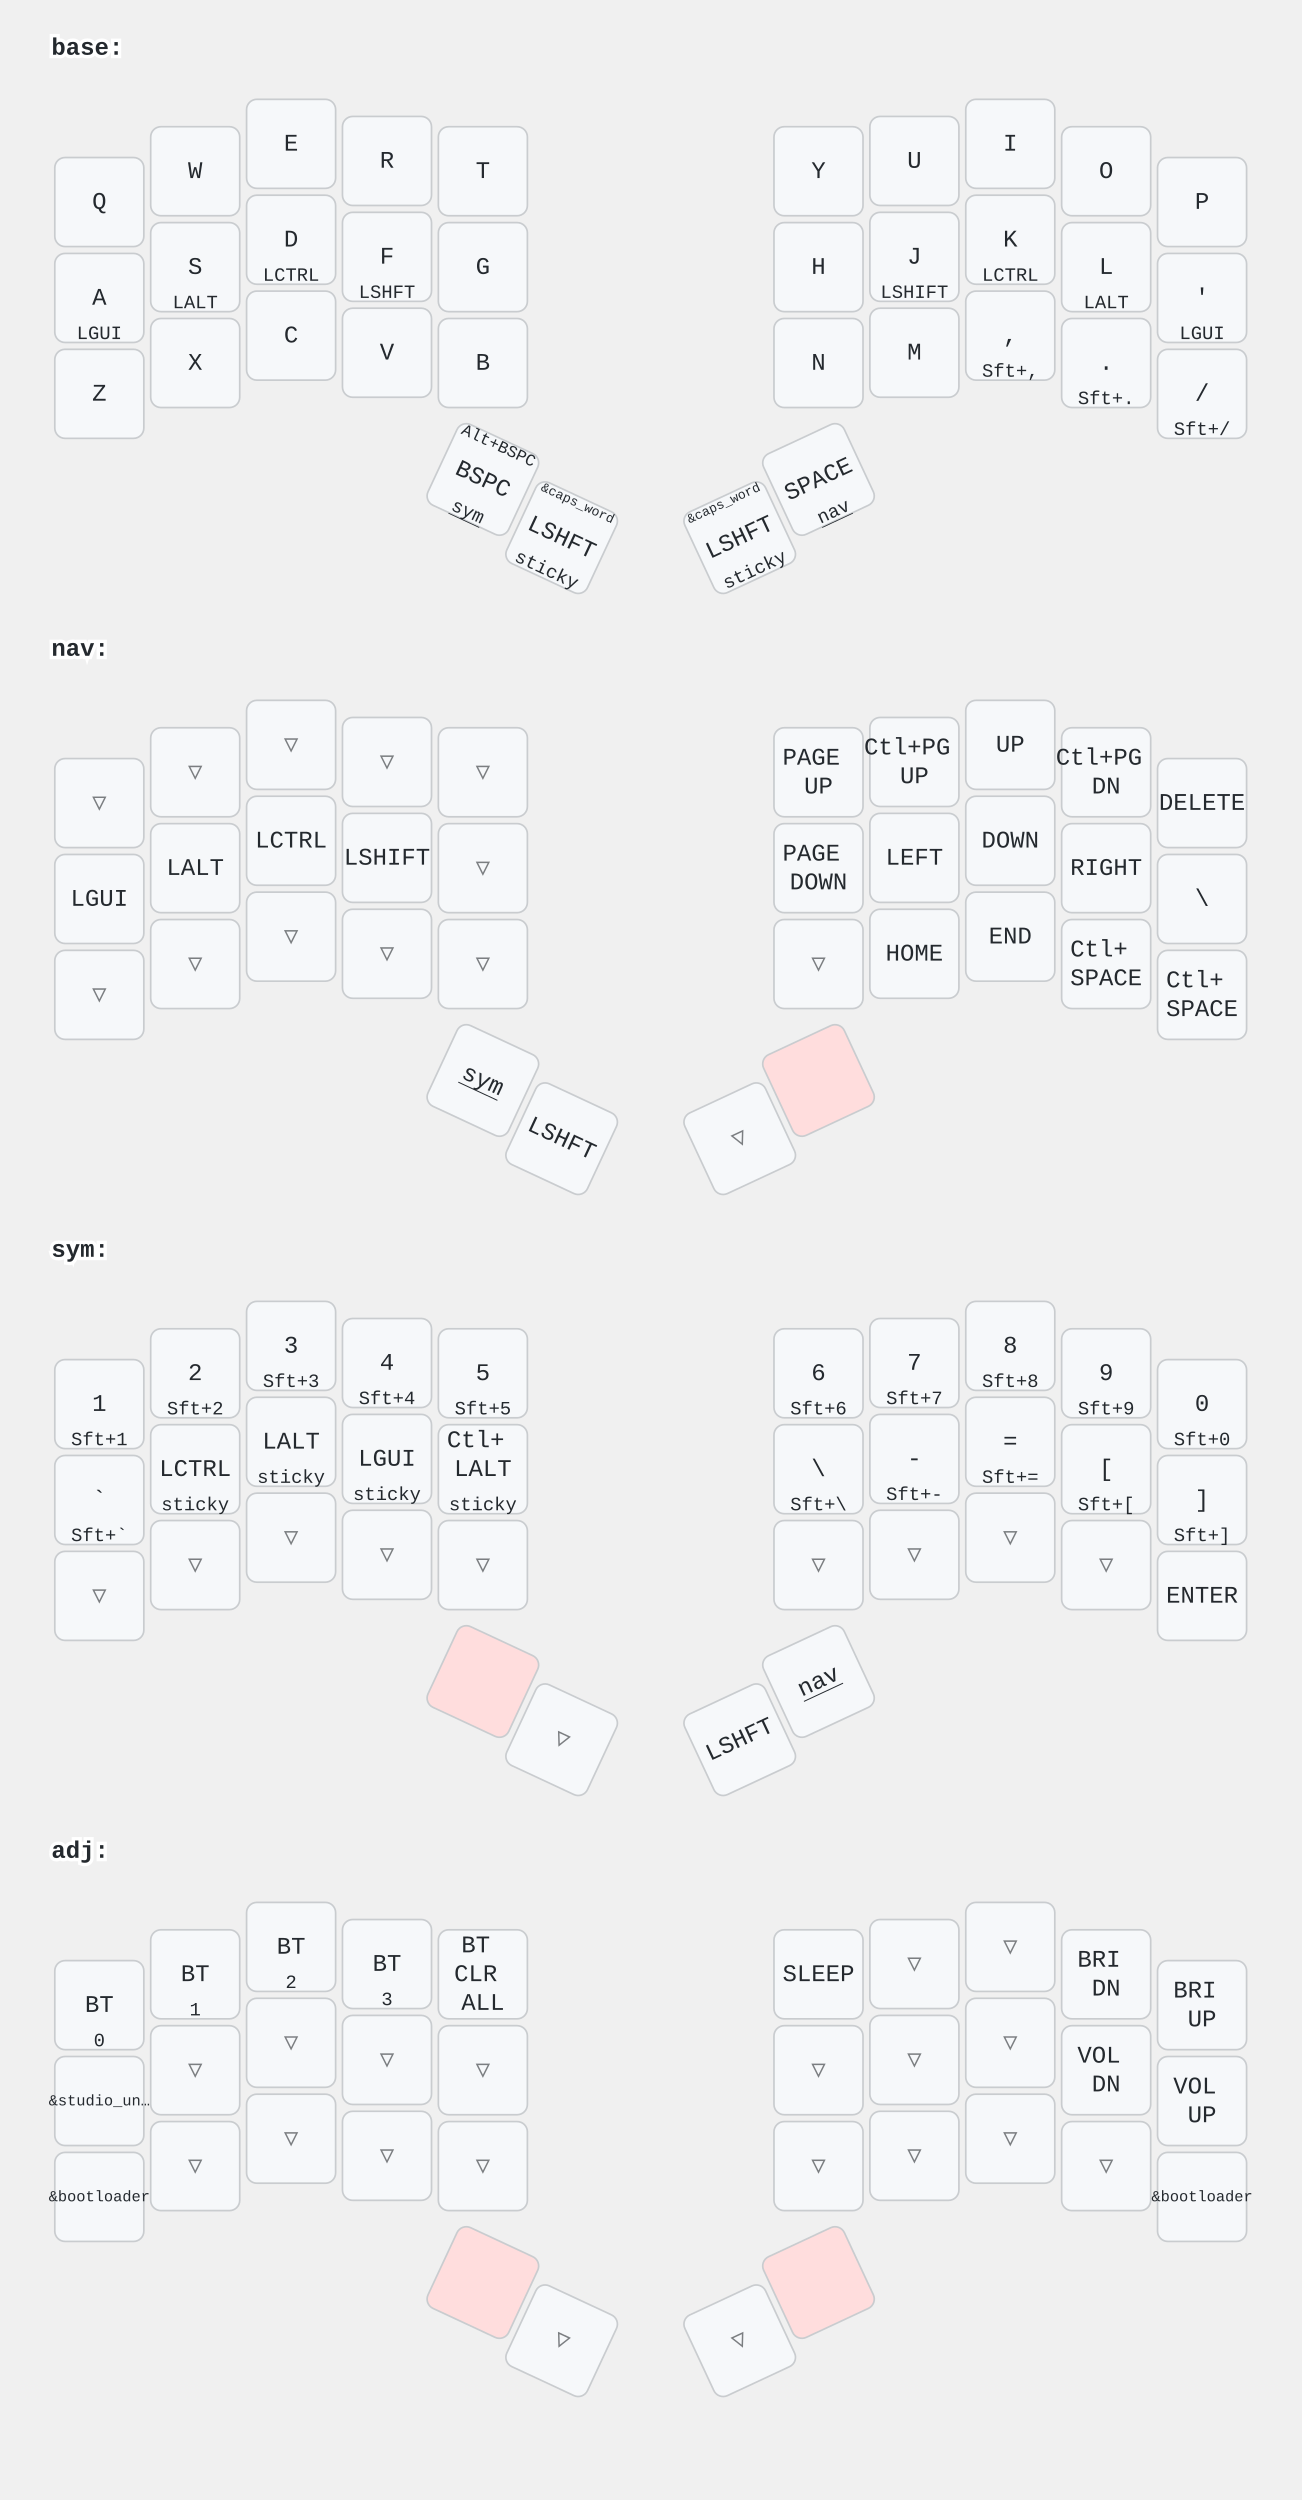
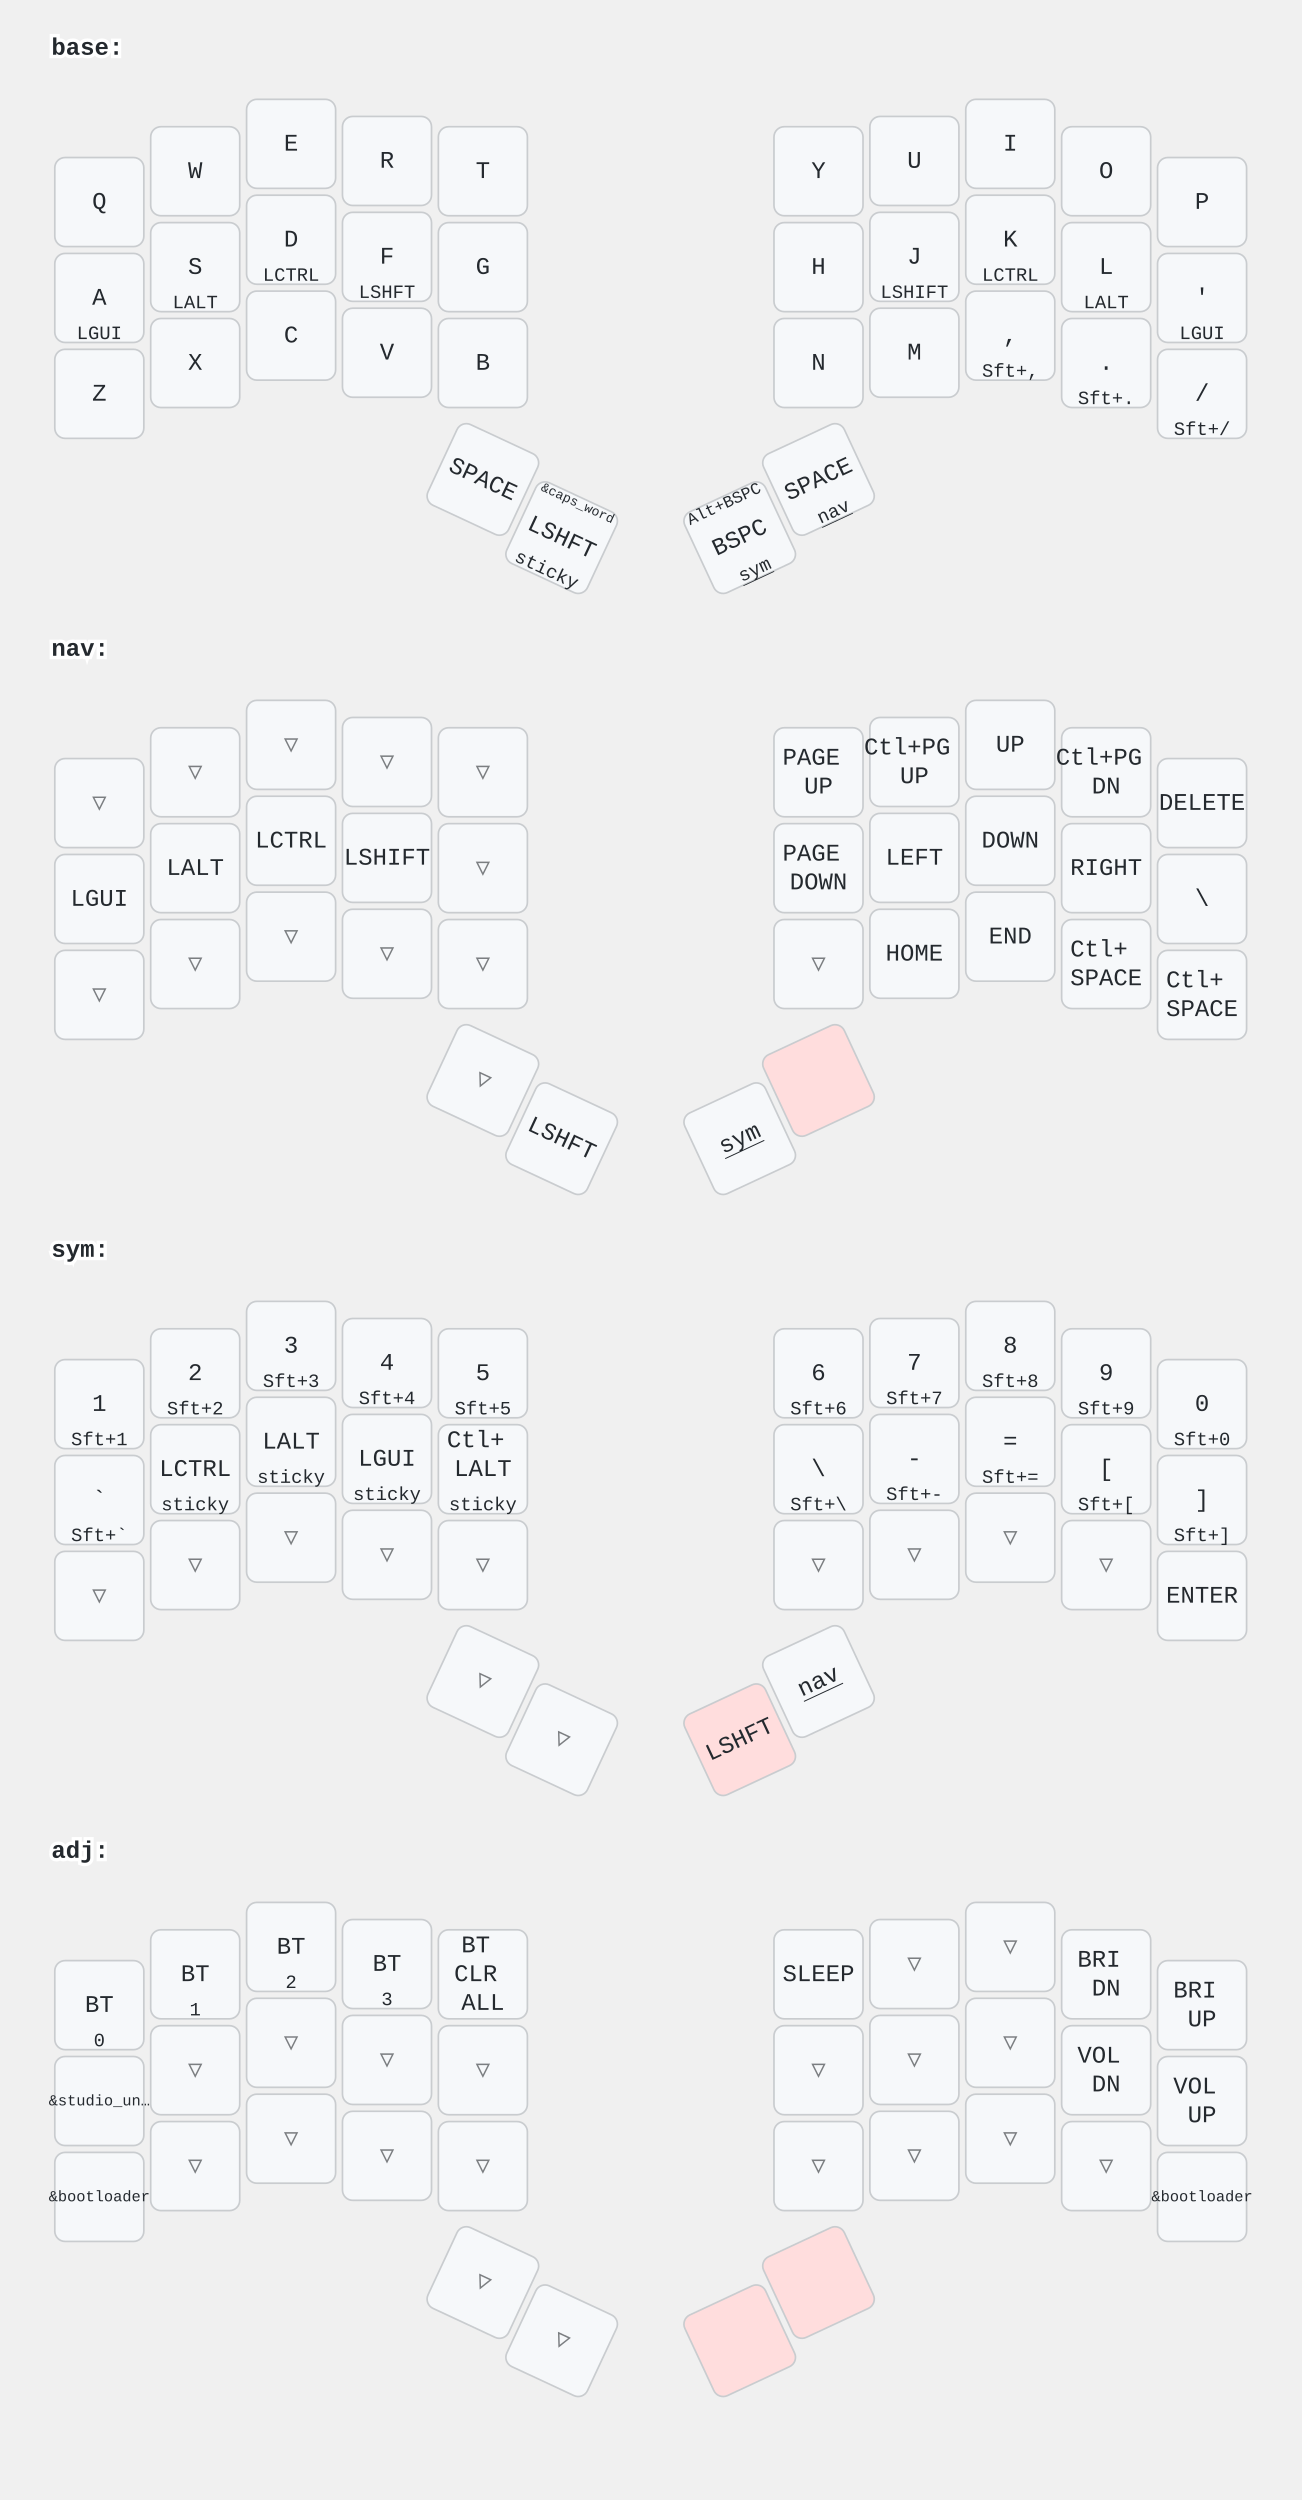
<svg xmlns="http://www.w3.org/2000/svg" width="760" height="1460" viewBox="0 0 760 1460" class="keymap">
  <style>/* inherit to force styles through use tags */
svg path {
    fill: inherit;
}

/* font and background color specifications */
svg.keymap {
    font-family: SFMono-Regular,Consolas,Liberation Mono,Menlo,monospace;
    font-size: 14px;
    font-kerning: normal;
    text-rendering: optimizeLegibility;
    fill: #24292e;
}

/* default key styling */
rect.key {
    fill: #f6f8fa;
}

rect.key, rect.combo {
    stroke: #c9cccf;
    stroke-width: 1;
}

/* default key side styling, only used is draw_key_sides is set */
rect.side {
    filter: brightness(90%);
}

/* color accent for combo boxes */
rect.combo, rect.combo-separate {
    fill: #cdf;
}

/* color accent for held keys */
rect.held, rect.combo.held {
    fill: #fdd;
}

/* color accent for ghost (optional) keys */
rect.ghost, rect.combo.ghost {
    stroke-dasharray: 4, 4;
    stroke-width: 2;
}

text {
    text-anchor: middle;
    dominant-baseline: middle;
}

/* styling for layer labels */
text.label {
    font-weight: bold;
    text-anchor: start;
    stroke: white;
    stroke-width: 4;
    paint-order: stroke;
}

/* styling for optional footer */
text.footer {
    text-anchor: end;
    dominant-baseline: auto;
    stroke: white;
    stroke-width: 4;
    paint-order: stroke;
}

/* styling for combo tap, and key non-tap label text */
text.combo, text.hold, text.shifted, text.left, text.right {
    font-size: 11px;
}

text.hold {
    text-anchor: middle;
    dominant-baseline: auto;
}

text.shifted {
    text-anchor: middle;
    dominant-baseline: hanging;
}

text.left {
    text-anchor: start;
}

text.right {
    text-anchor: end;
}

text.layer-activator {
    text-decoration: underline;
}

/* styling for hold/shifted label text in combo box */
text.combo.hold, text.combo.shifted, text.combo.left, text.combo.right {
    font-size: 8px;
}

/* lighter symbol for transparent keys */
text.trans {
    fill: #7b7e81;
}

/* styling for combo dendrons */
path.combo {
    stroke-width: 1;
    stroke: gray;
    fill: none;
}

/* Start Tabler Icons Cleanup */
/* cannot use height/width with glyphs */
.icon-tabler &gt; path {
    fill: inherit;
    stroke: inherit;
    stroke-width: 2;
}
/* hide tabler's default box */
.icon-tabler &gt; path[stroke="none"][fill="none"] {
    visibility: hidden;
}
/* End Tabler Icons Cleanup */
</style>
  <g transform="translate(30, 0)" class="layer-base">
    <text x="0" y="28" class="label" id="base">base:</text>
    <g transform="translate(0, 56)">
      <g transform="translate(28, 62)" class="key keypos-0">
        <rect rx="6" ry="6" x="-26" y="-26" width="52" height="52" class="key" />
        <text x="0" y="0" class="key tap">Q</text>
      </g>
      <g transform="translate(84, 44)" class="key keypos-1">
        <rect rx="6" ry="6" x="-26" y="-26" width="52" height="52" class="key" />
        <text x="0" y="0" class="key tap">W</text>
      </g>
      <g transform="translate(140, 28)" class="key keypos-2">
        <rect rx="6" ry="6" x="-26" y="-26" width="52" height="52" class="key" />
        <text x="0" y="0" class="key tap">E</text>
      </g>
      <g transform="translate(196, 38)" class="key keypos-3">
        <rect rx="6" ry="6" x="-26" y="-26" width="52" height="52" class="key" />
        <text x="0" y="0" class="key tap">R</text>
      </g>
      <g transform="translate(252, 44)" class="key keypos-4">
        <rect rx="6" ry="6" x="-26" y="-26" width="52" height="52" class="key" />
        <text x="0" y="0" class="key tap">T</text>
      </g>
      <g transform="translate(448, 44)" class="key keypos-5">
        <rect rx="6" ry="6" x="-26" y="-26" width="52" height="52" class="key" />
        <text x="0" y="0" class="key tap">Y</text>
      </g>
      <g transform="translate(504, 38)" class="key keypos-6">
        <rect rx="6" ry="6" x="-26" y="-26" width="52" height="52" class="key" />
        <text x="0" y="0" class="key tap">U</text>
      </g>
      <g transform="translate(560, 28)" class="key keypos-7">
        <rect rx="6" ry="6" x="-26" y="-26" width="52" height="52" class="key" />
        <text x="0" y="0" class="key tap">I</text>
      </g>
      <g transform="translate(616, 44)" class="key keypos-8">
        <rect rx="6" ry="6" x="-26" y="-26" width="52" height="52" class="key" />
        <text x="0" y="0" class="key tap">O</text>
      </g>
      <g transform="translate(672, 62)" class="key keypos-9">
        <rect rx="6" ry="6" x="-26" y="-26" width="52" height="52" class="key" />
        <text x="0" y="0" class="key tap">P</text>
      </g>
      <g transform="translate(28, 118)" class="key keypos-10">
        <rect rx="6" ry="6" x="-26" y="-26" width="52" height="52" class="key" />
        <text x="0" y="0" class="key tap">A</text>
        <text x="0" y="24" class="key hold">LGUI</text>
      </g>
      <g transform="translate(84, 100)" class="key keypos-11">
        <rect rx="6" ry="6" x="-26" y="-26" width="52" height="52" class="key" />
        <text x="0" y="0" class="key tap">S</text>
        <text x="0" y="24" class="key hold">LALT</text>
      </g>
      <g transform="translate(140, 84)" class="key keypos-12">
        <rect rx="6" ry="6" x="-26" y="-26" width="52" height="52" class="key" />
        <text x="0" y="0" class="key tap">D</text>
        <text x="0" y="24" class="key hold">LCTRL</text>
      </g>
      <g transform="translate(196, 94)" class="key keypos-13">
        <rect rx="6" ry="6" x="-26" y="-26" width="52" height="52" class="key" />
        <text x="0" y="0" class="key tap">F</text>
        <text x="0" y="24" class="key hold">LSHFT</text>
      </g>
      <g transform="translate(252, 100)" class="key keypos-14">
        <rect rx="6" ry="6" x="-26" y="-26" width="52" height="52" class="key" />
        <text x="0" y="0" class="key tap">G</text>
      </g>
      <g transform="translate(448, 100)" class="key keypos-15">
        <rect rx="6" ry="6" x="-26" y="-26" width="52" height="52" class="key" />
        <text x="0" y="0" class="key tap">H</text>
      </g>
      <g transform="translate(504, 94)" class="key keypos-16">
        <rect rx="6" ry="6" x="-26" y="-26" width="52" height="52" class="key" />
        <text x="0" y="0" class="key tap">J</text>
        <text x="0" y="24" class="key hold">LSHIFT</text>
      </g>
      <g transform="translate(560, 84)" class="key keypos-17">
        <rect rx="6" ry="6" x="-26" y="-26" width="52" height="52" class="key" />
        <text x="0" y="0" class="key tap">K</text>
        <text x="0" y="24" class="key hold">LCTRL</text>
      </g>
      <g transform="translate(616, 100)" class="key keypos-18">
        <rect rx="6" ry="6" x="-26" y="-26" width="52" height="52" class="key" />
        <text x="0" y="0" class="key tap">L</text>
        <text x="0" y="24" class="key hold">LALT</text>
      </g>
      <g transform="translate(672, 118)" class="key keypos-19">
        <rect rx="6" ry="6" x="-26" y="-26" width="52" height="52" class="key" />
        <text x="0" y="0" class="key tap">'</text>
        <text x="0" y="24" class="key hold">LGUI</text>
      </g>
      <g transform="translate(28, 174)" class="key keypos-20">
        <rect rx="6" ry="6" x="-26" y="-26" width="52" height="52" class="key" />
        <text x="0" y="0" class="key tap">Z</text>
      </g>
      <g transform="translate(84, 156)" class="key keypos-21">
        <rect rx="6" ry="6" x="-26" y="-26" width="52" height="52" class="key" />
        <text x="0" y="0" class="key tap">X</text>
      </g>
      <g transform="translate(140, 140)" class="key keypos-22">
        <rect rx="6" ry="6" x="-26" y="-26" width="52" height="52" class="key" />
        <text x="0" y="0" class="key tap">C</text>
      </g>
      <g transform="translate(196, 150)" class="key keypos-23">
        <rect rx="6" ry="6" x="-26" y="-26" width="52" height="52" class="key" />
        <text x="0" y="0" class="key tap">V</text>
      </g>
      <g transform="translate(252, 156)" class="key keypos-24">
        <rect rx="6" ry="6" x="-26" y="-26" width="52" height="52" class="key" />
        <text x="0" y="0" class="key tap">B</text>
      </g>
      <g transform="translate(448, 156)" class="key keypos-25">
        <rect rx="6" ry="6" x="-26" y="-26" width="52" height="52" class="key" />
        <text x="0" y="0" class="key tap">N</text>
      </g>
      <g transform="translate(504, 150)" class="key keypos-26">
        <rect rx="6" ry="6" x="-26" y="-26" width="52" height="52" class="key" />
        <text x="0" y="0" class="key tap">M</text>
      </g>
      <g transform="translate(560, 140)" class="key keypos-27">
        <rect rx="6" ry="6" x="-26" y="-26" width="52" height="52" class="key" />
        <text x="0" y="0" class="key tap">,</text>
        <text x="0" y="24" class="key hold">Sft+,</text>
      </g>
      <g transform="translate(616, 156)" class="key keypos-28">
        <rect rx="6" ry="6" x="-26" y="-26" width="52" height="52" class="key" />
        <text x="0" y="0" class="key tap">.</text>
        <text x="0" y="24" class="key hold">Sft+.</text>
      </g>
      <g transform="translate(672, 174)" class="key keypos-29">
        <rect rx="6" ry="6" x="-26" y="-26" width="52" height="52" class="key" />
        <text x="0" y="0" class="key tap">/</text>
        <text x="0" y="24" class="key hold">Sft+/</text>
      </g>
      <g transform="translate(252, 224) rotate(25.0)" class="key keypos-30">
        <rect rx="6" ry="6" x="-26" y="-26" width="52" height="52" class="key" />
+         <text x="0" y="0" class="key tap">SPACE</text>
+       </g>
+       <g transform="translate(298, 258) rotate(25.0)" class="key keypos-31">
+         <rect rx="6" ry="6" x="-26" y="-26" width="52" height="52" class="key" />
+         <text x="0" y="0" class="key tap">LSHFT</text>
+         <text x="0" y="24" class="key hold">sticky</text>
+         <text x="0" y="-24" class="key shifted">
+           <tspan style="font-size: 70%">&amp;caps_word</tspan>
+         </text>
+       </g>
+       <g transform="translate(402, 258) rotate(-25.0)" class="key keypos-32">
+         <rect rx="6" ry="6" x="-26" y="-26" width="52" height="52" class="key" />
        <text x="0" y="0" class="key tap">BSPC</text>
        <a href="#sym">
          <text x="0" y="24" class="key hold layer-activator">sym</text>
        </a>
        <text x="0" y="-24" class="key shifted">
          <tspan style="font-size: 88%">Alt+BSPC</tspan>
        </text>
      </g>
-       <g transform="translate(298, 258) rotate(25.0)" class="key keypos-31">
-         <rect rx="6" ry="6" x="-26" y="-26" width="52" height="52" class="key" />
-         <text x="0" y="0" class="key tap">LSHFT</text>
-         <text x="0" y="24" class="key hold">sticky</text>
-         <text x="0" y="-24" class="key shifted">
-           <tspan style="font-size: 70%">&amp;caps_word</tspan>
-         </text>
-       </g>
-       <g transform="translate(402, 258) rotate(-25.0)" class="key keypos-32">
-         <rect rx="6" ry="6" x="-26" y="-26" width="52" height="52" class="key" />
-         <text x="0" y="0" class="key tap">LSHFT</text>
-         <text x="0" y="24" class="key hold">sticky</text>
-         <text x="0" y="-24" class="key shifted">
-           <tspan style="font-size: 70%">&amp;caps_word</tspan>
-         </text>
-       </g>
      <g transform="translate(448, 224) rotate(-25.0)" class="key keypos-33">
        <rect rx="6" ry="6" x="-26" y="-26" width="52" height="52" class="key" />
        <text x="0" y="0" class="key tap">SPACE</text>
        <a href="#nav">
          <text x="0" y="24" class="key hold layer-activator">nav</text>
        </a>
      </g>
    </g>
  </g>
  <g transform="translate(30, 351)" class="layer-nav">
    <text x="0" y="28" class="label" id="nav">nav:</text>
    <g transform="translate(0, 56)">
      <g transform="translate(28, 62)" class="key trans keypos-0">
        <rect rx="6" ry="6" x="-26" y="-26" width="52" height="52" class="key trans" />
        <text x="0" y="0" class="key trans tap">▽</text>
      </g>
      <g transform="translate(84, 44)" class="key trans keypos-1">
        <rect rx="6" ry="6" x="-26" y="-26" width="52" height="52" class="key trans" />
        <text x="0" y="0" class="key trans tap">▽</text>
      </g>
      <g transform="translate(140, 28)" class="key trans keypos-2">
        <rect rx="6" ry="6" x="-26" y="-26" width="52" height="52" class="key trans" />
        <text x="0" y="0" class="key trans tap">▽</text>
      </g>
      <g transform="translate(196, 38)" class="key trans keypos-3">
        <rect rx="6" ry="6" x="-26" y="-26" width="52" height="52" class="key trans" />
        <text x="0" y="0" class="key trans tap">▽</text>
      </g>
      <g transform="translate(252, 44)" class="key trans keypos-4">
        <rect rx="6" ry="6" x="-26" y="-26" width="52" height="52" class="key trans" />
        <text x="0" y="0" class="key trans tap">▽</text>
      </g>
      <g transform="translate(448, 44)" class="key keypos-5">
        <rect rx="6" ry="6" x="-26" y="-26" width="52" height="52" class="key" />
        <text x="0" y="0" class="key tap">
          <tspan x="0" dy="-0.6em">PAGE</tspan>
          <tspan x="0" dy="1.2em">UP</tspan>
        </text>
      </g>
      <g transform="translate(504, 38)" class="key keypos-6">
        <rect rx="6" ry="6" x="-26" y="-26" width="52" height="52" class="key" />
        <text x="0" y="0" class="key tap">
          <tspan x="0" dy="-0.6em">Ctl+PG</tspan>
          <tspan x="0" dy="1.2em">UP</tspan>
        </text>
      </g>
      <g transform="translate(560, 28)" class="key keypos-7">
        <rect rx="6" ry="6" x="-26" y="-26" width="52" height="52" class="key" />
        <text x="0" y="0" class="key tap">UP</text>
      </g>
      <g transform="translate(616, 44)" class="key keypos-8">
        <rect rx="6" ry="6" x="-26" y="-26" width="52" height="52" class="key" />
        <text x="0" y="0" class="key tap">
          <tspan x="0" dy="-0.6em">Ctl+PG</tspan>
          <tspan x="0" dy="1.2em">DN</tspan>
        </text>
      </g>
      <g transform="translate(672, 62)" class="key keypos-9">
        <rect rx="6" ry="6" x="-26" y="-26" width="52" height="52" class="key" />
        <text x="0" y="0" class="key tap">DELETE</text>
      </g>
      <g transform="translate(28, 118)" class="key keypos-10">
        <rect rx="6" ry="6" x="-26" y="-26" width="52" height="52" class="key" />
        <text x="0" y="0" class="key tap">LGUI</text>
      </g>
      <g transform="translate(84, 100)" class="key keypos-11">
        <rect rx="6" ry="6" x="-26" y="-26" width="52" height="52" class="key" />
        <text x="0" y="0" class="key tap">LALT</text>
      </g>
      <g transform="translate(140, 84)" class="key keypos-12">
        <rect rx="6" ry="6" x="-26" y="-26" width="52" height="52" class="key" />
        <text x="0" y="0" class="key tap">LCTRL</text>
      </g>
      <g transform="translate(196, 94)" class="key keypos-13">
        <rect rx="6" ry="6" x="-26" y="-26" width="52" height="52" class="key" />
        <text x="0" y="0" class="key tap">LSHIFT</text>
      </g>
      <g transform="translate(252, 100)" class="key trans keypos-14">
        <rect rx="6" ry="6" x="-26" y="-26" width="52" height="52" class="key trans" />
        <text x="0" y="0" class="key trans tap">▽</text>
      </g>
      <g transform="translate(448, 100)" class="key keypos-15">
        <rect rx="6" ry="6" x="-26" y="-26" width="52" height="52" class="key" />
        <text x="0" y="0" class="key tap">
          <tspan x="0" dy="-0.6em">PAGE</tspan>
          <tspan x="0" dy="1.2em">DOWN</tspan>
        </text>
      </g>
      <g transform="translate(504, 94)" class="key keypos-16">
        <rect rx="6" ry="6" x="-26" y="-26" width="52" height="52" class="key" />
        <text x="0" y="0" class="key tap">LEFT</text>
      </g>
      <g transform="translate(560, 84)" class="key keypos-17">
        <rect rx="6" ry="6" x="-26" y="-26" width="52" height="52" class="key" />
        <text x="0" y="0" class="key tap">DOWN</text>
      </g>
      <g transform="translate(616, 100)" class="key keypos-18">
        <rect rx="6" ry="6" x="-26" y="-26" width="52" height="52" class="key" />
        <text x="0" y="0" class="key tap">RIGHT</text>
      </g>
      <g transform="translate(672, 118)" class="key keypos-19">
        <rect rx="6" ry="6" x="-26" y="-26" width="52" height="52" class="key" />
        <text x="0" y="0" class="key tap">\</text>
      </g>
      <g transform="translate(28, 174)" class="key trans keypos-20">
        <rect rx="6" ry="6" x="-26" y="-26" width="52" height="52" class="key trans" />
        <text x="0" y="0" class="key trans tap">▽</text>
      </g>
      <g transform="translate(84, 156)" class="key trans keypos-21">
        <rect rx="6" ry="6" x="-26" y="-26" width="52" height="52" class="key trans" />
        <text x="0" y="0" class="key trans tap">▽</text>
      </g>
      <g transform="translate(140, 140)" class="key trans keypos-22">
        <rect rx="6" ry="6" x="-26" y="-26" width="52" height="52" class="key trans" />
        <text x="0" y="0" class="key trans tap">▽</text>
      </g>
      <g transform="translate(196, 150)" class="key trans keypos-23">
        <rect rx="6" ry="6" x="-26" y="-26" width="52" height="52" class="key trans" />
        <text x="0" y="0" class="key trans tap">▽</text>
      </g>
      <g transform="translate(252, 156)" class="key trans keypos-24">
        <rect rx="6" ry="6" x="-26" y="-26" width="52" height="52" class="key trans" />
        <text x="0" y="0" class="key trans tap">▽</text>
      </g>
      <g transform="translate(448, 156)" class="key trans keypos-25">
        <rect rx="6" ry="6" x="-26" y="-26" width="52" height="52" class="key trans" />
        <text x="0" y="0" class="key trans tap">▽</text>
      </g>
      <g transform="translate(504, 150)" class="key keypos-26">
        <rect rx="6" ry="6" x="-26" y="-26" width="52" height="52" class="key" />
        <text x="0" y="0" class="key tap">HOME</text>
      </g>
      <g transform="translate(560, 140)" class="key keypos-27">
        <rect rx="6" ry="6" x="-26" y="-26" width="52" height="52" class="key" />
        <text x="0" y="0" class="key tap">END</text>
      </g>
      <g transform="translate(616, 156)" class="key keypos-28">
        <rect rx="6" ry="6" x="-26" y="-26" width="52" height="52" class="key" />
        <text x="0" y="0" class="key tap">
          <tspan x="0" dy="-0.6em">Ctl+</tspan>
          <tspan x="0" dy="1.2em">SPACE</tspan>
        </text>
      </g>
      <g transform="translate(672, 174)" class="key keypos-29">
        <rect rx="6" ry="6" x="-26" y="-26" width="52" height="52" class="key" />
        <text x="0" y="0" class="key tap">
          <tspan x="0" dy="-0.6em">Ctl+</tspan>
          <tspan x="0" dy="1.2em">SPACE</tspan>
        </text>
      </g>
-       <g transform="translate(252, 224) rotate(25.0)" class="key keypos-30">
+       <g transform="translate(252, 224) rotate(25.0)" class="key trans keypos-30">
+         <rect rx="6" ry="6" x="-26" y="-26" width="52" height="52" class="key trans" />
+         <text x="0" y="0" class="key trans tap">▽</text>
+       </g>
+       <g transform="translate(298, 258) rotate(25.0)" class="key keypos-31">
+         <rect rx="6" ry="6" x="-26" y="-26" width="52" height="52" class="key" />
+         <text x="0" y="0" class="key tap">LSHFT</text>
+       </g>
+       <g transform="translate(402, 258) rotate(-25.0)" class="key keypos-32">
        <rect rx="6" ry="6" x="-26" y="-26" width="52" height="52" class="key" />
        <a href="#sym">
          <text x="0" y="0" class="key tap layer-activator">sym</text>
        </a>
-       </g>
-       <g transform="translate(298, 258) rotate(25.0)" class="key keypos-31">
-         <rect rx="6" ry="6" x="-26" y="-26" width="52" height="52" class="key" />
-         <text x="0" y="0" class="key tap">LSHFT</text>
-       </g>
-       <g transform="translate(402, 258) rotate(-25.0)" class="key trans keypos-32">
-         <rect rx="6" ry="6" x="-26" y="-26" width="52" height="52" class="key trans" />
-         <text x="0" y="0" class="key trans tap">▽</text>
      </g>
      <g transform="translate(448, 224) rotate(-25.0)" class="key held keypos-33">
        <rect rx="6" ry="6" x="-26" y="-26" width="52" height="52" class="key held" />
      </g>
    </g>
  </g>
  <g transform="translate(30, 702)" class="layer-sym">
    <text x="0" y="28" class="label" id="sym">sym:</text>
    <g transform="translate(0, 56)">
      <g transform="translate(28, 62)" class="key keypos-0">
        <rect rx="6" ry="6" x="-26" y="-26" width="52" height="52" class="key" />
        <text x="0" y="0" class="key tap">1</text>
        <text x="0" y="24" class="key hold">Sft+1</text>
      </g>
      <g transform="translate(84, 44)" class="key keypos-1">
        <rect rx="6" ry="6" x="-26" y="-26" width="52" height="52" class="key" />
        <text x="0" y="0" class="key tap">2</text>
        <text x="0" y="24" class="key hold">Sft+2</text>
      </g>
      <g transform="translate(140, 28)" class="key keypos-2">
        <rect rx="6" ry="6" x="-26" y="-26" width="52" height="52" class="key" />
        <text x="0" y="0" class="key tap">3</text>
        <text x="0" y="24" class="key hold">Sft+3</text>
      </g>
      <g transform="translate(196, 38)" class="key keypos-3">
        <rect rx="6" ry="6" x="-26" y="-26" width="52" height="52" class="key" />
        <text x="0" y="0" class="key tap">4</text>
        <text x="0" y="24" class="key hold">Sft+4</text>
      </g>
      <g transform="translate(252, 44)" class="key keypos-4">
        <rect rx="6" ry="6" x="-26" y="-26" width="52" height="52" class="key" />
        <text x="0" y="0" class="key tap">5</text>
        <text x="0" y="24" class="key hold">Sft+5</text>
      </g>
      <g transform="translate(448, 44)" class="key keypos-5">
        <rect rx="6" ry="6" x="-26" y="-26" width="52" height="52" class="key" />
        <text x="0" y="0" class="key tap">6</text>
        <text x="0" y="24" class="key hold">Sft+6</text>
      </g>
      <g transform="translate(504, 38)" class="key keypos-6">
        <rect rx="6" ry="6" x="-26" y="-26" width="52" height="52" class="key" />
        <text x="0" y="0" class="key tap">7</text>
        <text x="0" y="24" class="key hold">Sft+7</text>
      </g>
      <g transform="translate(560, 28)" class="key keypos-7">
        <rect rx="6" ry="6" x="-26" y="-26" width="52" height="52" class="key" />
        <text x="0" y="0" class="key tap">8</text>
        <text x="0" y="24" class="key hold">Sft+8</text>
      </g>
      <g transform="translate(616, 44)" class="key keypos-8">
        <rect rx="6" ry="6" x="-26" y="-26" width="52" height="52" class="key" />
        <text x="0" y="0" class="key tap">9</text>
        <text x="0" y="24" class="key hold">Sft+9</text>
      </g>
      <g transform="translate(672, 62)" class="key keypos-9">
        <rect rx="6" ry="6" x="-26" y="-26" width="52" height="52" class="key" />
        <text x="0" y="0" class="key tap">0</text>
        <text x="0" y="24" class="key hold">Sft+0</text>
      </g>
      <g transform="translate(28, 118)" class="key keypos-10">
        <rect rx="6" ry="6" x="-26" y="-26" width="52" height="52" class="key" />
        <text x="0" y="0" class="key tap">`</text>
        <text x="0" y="24" class="key hold">Sft+`</text>
      </g>
      <g transform="translate(84, 100)" class="key keypos-11">
        <rect rx="6" ry="6" x="-26" y="-26" width="52" height="52" class="key" />
        <text x="0" y="0" class="key tap">LCTRL</text>
        <text x="0" y="24" class="key hold">sticky</text>
      </g>
      <g transform="translate(140, 84)" class="key keypos-12">
        <rect rx="6" ry="6" x="-26" y="-26" width="52" height="52" class="key" />
        <text x="0" y="0" class="key tap">LALT</text>
        <text x="0" y="24" class="key hold">sticky</text>
      </g>
      <g transform="translate(196, 94)" class="key keypos-13">
        <rect rx="6" ry="6" x="-26" y="-26" width="52" height="52" class="key" />
        <text x="0" y="0" class="key tap">LGUI</text>
        <text x="0" y="24" class="key hold">sticky</text>
      </g>
      <g transform="translate(252, 100)" class="key keypos-14">
        <rect rx="6" ry="6" x="-26" y="-26" width="52" height="52" class="key" />
        <text x="0" y="0" class="key tap">
          <tspan x="0" dy="-1.2em">Ctl+</tspan>
          <tspan x="0" dy="1.2em">LALT</tspan>
        </text>
        <text x="0" y="24" class="key hold">sticky</text>
      </g>
      <g transform="translate(448, 100)" class="key keypos-15">
        <rect rx="6" ry="6" x="-26" y="-26" width="52" height="52" class="key" />
        <text x="0" y="0" class="key tap">\</text>
        <text x="0" y="24" class="key hold">Sft+\</text>
      </g>
      <g transform="translate(504, 94)" class="key keypos-16">
        <rect rx="6" ry="6" x="-26" y="-26" width="52" height="52" class="key" />
        <text x="0" y="0" class="key tap">-</text>
        <text x="0" y="24" class="key hold">Sft+-</text>
      </g>
      <g transform="translate(560, 84)" class="key keypos-17">
        <rect rx="6" ry="6" x="-26" y="-26" width="52" height="52" class="key" />
        <text x="0" y="0" class="key tap">=</text>
        <text x="0" y="24" class="key hold">Sft+=</text>
      </g>
      <g transform="translate(616, 100)" class="key keypos-18">
        <rect rx="6" ry="6" x="-26" y="-26" width="52" height="52" class="key" />
        <text x="0" y="0" class="key tap">[</text>
        <text x="0" y="24" class="key hold">Sft+[</text>
      </g>
      <g transform="translate(672, 118)" class="key keypos-19">
        <rect rx="6" ry="6" x="-26" y="-26" width="52" height="52" class="key" />
        <text x="0" y="0" class="key tap">]</text>
        <text x="0" y="24" class="key hold">Sft+]</text>
      </g>
      <g transform="translate(28, 174)" class="key trans keypos-20">
        <rect rx="6" ry="6" x="-26" y="-26" width="52" height="52" class="key trans" />
        <text x="0" y="0" class="key trans tap">▽</text>
      </g>
      <g transform="translate(84, 156)" class="key trans keypos-21">
        <rect rx="6" ry="6" x="-26" y="-26" width="52" height="52" class="key trans" />
        <text x="0" y="0" class="key trans tap">▽</text>
      </g>
      <g transform="translate(140, 140)" class="key trans keypos-22">
        <rect rx="6" ry="6" x="-26" y="-26" width="52" height="52" class="key trans" />
        <text x="0" y="0" class="key trans tap">▽</text>
      </g>
      <g transform="translate(196, 150)" class="key trans keypos-23">
        <rect rx="6" ry="6" x="-26" y="-26" width="52" height="52" class="key trans" />
        <text x="0" y="0" class="key trans tap">▽</text>
      </g>
      <g transform="translate(252, 156)" class="key trans keypos-24">
        <rect rx="6" ry="6" x="-26" y="-26" width="52" height="52" class="key trans" />
        <text x="0" y="0" class="key trans tap">▽</text>
      </g>
      <g transform="translate(448, 156)" class="key trans keypos-25">
        <rect rx="6" ry="6" x="-26" y="-26" width="52" height="52" class="key trans" />
        <text x="0" y="0" class="key trans tap">▽</text>
      </g>
      <g transform="translate(504, 150)" class="key trans keypos-26">
        <rect rx="6" ry="6" x="-26" y="-26" width="52" height="52" class="key trans" />
        <text x="0" y="0" class="key trans tap">▽</text>
      </g>
      <g transform="translate(560, 140)" class="key trans keypos-27">
        <rect rx="6" ry="6" x="-26" y="-26" width="52" height="52" class="key trans" />
        <text x="0" y="0" class="key trans tap">▽</text>
      </g>
      <g transform="translate(616, 156)" class="key trans keypos-28">
        <rect rx="6" ry="6" x="-26" y="-26" width="52" height="52" class="key trans" />
        <text x="0" y="0" class="key trans tap">▽</text>
      </g>
      <g transform="translate(672, 174)" class="key keypos-29">
        <rect rx="6" ry="6" x="-26" y="-26" width="52" height="52" class="key" />
        <text x="0" y="0" class="key tap">ENTER</text>
      </g>
-       <g transform="translate(252, 224) rotate(25.0)" class="key held keypos-30">
+       <g transform="translate(252, 224) rotate(25.0)" class="key trans keypos-30">
+         <rect rx="6" ry="6" x="-26" y="-26" width="52" height="52" class="key trans" />
+         <text x="0" y="0" class="key trans tap">▽</text>
+       </g>
+       <g transform="translate(298, 258) rotate(25.0)" class="key trans keypos-31">
+         <rect rx="6" ry="6" x="-26" y="-26" width="52" height="52" class="key trans" />
+         <text x="0" y="0" class="key trans tap">▽</text>
+       </g>
+       <g transform="translate(402, 258) rotate(-25.0)" class="key held keypos-32">
        <rect rx="6" ry="6" x="-26" y="-26" width="52" height="52" class="key held" />
-       </g>
-       <g transform="translate(298, 258) rotate(25.0)" class="key trans keypos-31">
-         <rect rx="6" ry="6" x="-26" y="-26" width="52" height="52" class="key trans" />
-         <text x="0" y="0" class="key trans tap">▽</text>
-       </g>
-       <g transform="translate(402, 258) rotate(-25.0)" class="key keypos-32">
-         <rect rx="6" ry="6" x="-26" y="-26" width="52" height="52" class="key" />
-         <text x="0" y="0" class="key tap">LSHFT</text>
+         <text x="0" y="0" class="key held tap">LSHFT</text>
      </g>
      <g transform="translate(448, 224) rotate(-25.0)" class="key keypos-33">
        <rect rx="6" ry="6" x="-26" y="-26" width="52" height="52" class="key" />
        <a href="#nav">
          <text x="0" y="0" class="key tap layer-activator">nav</text>
        </a>
      </g>
    </g>
  </g>
  <g transform="translate(30, 1053)" class="layer-adj">
    <text x="0" y="28" class="label" id="adj">adj:</text>
    <g transform="translate(0, 56)">
      <g transform="translate(28, 62)" class="key keypos-0">
        <rect rx="6" ry="6" x="-26" y="-26" width="52" height="52" class="key" />
        <text x="0" y="0" class="key tap">BT</text>
        <text x="0" y="24" class="key hold">0</text>
      </g>
      <g transform="translate(84, 44)" class="key keypos-1">
        <rect rx="6" ry="6" x="-26" y="-26" width="52" height="52" class="key" />
        <text x="0" y="0" class="key tap">BT</text>
        <text x="0" y="24" class="key hold">1</text>
      </g>
      <g transform="translate(140, 28)" class="key keypos-2">
        <rect rx="6" ry="6" x="-26" y="-26" width="52" height="52" class="key" />
        <text x="0" y="0" class="key tap">BT</text>
        <text x="0" y="24" class="key hold">2</text>
      </g>
      <g transform="translate(196, 38)" class="key keypos-3">
        <rect rx="6" ry="6" x="-26" y="-26" width="52" height="52" class="key" />
        <text x="0" y="0" class="key tap">BT</text>
        <text x="0" y="24" class="key hold">3</text>
      </g>
      <g transform="translate(252, 44)" class="key keypos-4">
        <rect rx="6" ry="6" x="-26" y="-26" width="52" height="52" class="key" />
        <text x="0" y="0" class="key tap">
          <tspan x="0" dy="-1.2em">BT</tspan>
          <tspan x="0" dy="1.2em">CLR</tspan>
          <tspan x="0" dy="1.2em">ALL</tspan>
        </text>
      </g>
      <g transform="translate(448, 44)" class="key keypos-5">
        <rect rx="6" ry="6" x="-26" y="-26" width="52" height="52" class="key" />
        <text x="0" y="0" class="key tap">SLEEP</text>
      </g>
      <g transform="translate(504, 38)" class="key trans keypos-6">
        <rect rx="6" ry="6" x="-26" y="-26" width="52" height="52" class="key trans" />
        <text x="0" y="0" class="key trans tap">▽</text>
      </g>
      <g transform="translate(560, 28)" class="key trans keypos-7">
        <rect rx="6" ry="6" x="-26" y="-26" width="52" height="52" class="key trans" />
        <text x="0" y="0" class="key trans tap">▽</text>
      </g>
      <g transform="translate(616, 44)" class="key keypos-8">
        <rect rx="6" ry="6" x="-26" y="-26" width="52" height="52" class="key" />
        <text x="0" y="0" class="key tap">
          <tspan x="0" dy="-0.6em">BRI</tspan>
          <tspan x="0" dy="1.2em">DN</tspan>
        </text>
      </g>
      <g transform="translate(672, 62)" class="key keypos-9">
        <rect rx="6" ry="6" x="-26" y="-26" width="52" height="52" class="key" />
        <text x="0" y="0" class="key tap">
          <tspan x="0" dy="-0.6em">BRI</tspan>
          <tspan x="0" dy="1.2em">UP</tspan>
        </text>
      </g>
      <g transform="translate(28, 118)" class="key keypos-10">
        <rect rx="6" ry="6" x="-26" y="-26" width="52" height="52" class="key" />
        <text x="0" y="0" class="key tap">
          <tspan style="font-size: 64%">&amp;studio_un…</tspan>
        </text>
      </g>
      <g transform="translate(84, 100)" class="key trans keypos-11">
        <rect rx="6" ry="6" x="-26" y="-26" width="52" height="52" class="key trans" />
        <text x="0" y="0" class="key trans tap">▽</text>
      </g>
      <g transform="translate(140, 84)" class="key trans keypos-12">
        <rect rx="6" ry="6" x="-26" y="-26" width="52" height="52" class="key trans" />
        <text x="0" y="0" class="key trans tap">▽</text>
      </g>
      <g transform="translate(196, 94)" class="key trans keypos-13">
        <rect rx="6" ry="6" x="-26" y="-26" width="52" height="52" class="key trans" />
        <text x="0" y="0" class="key trans tap">▽</text>
      </g>
      <g transform="translate(252, 100)" class="key trans keypos-14">
        <rect rx="6" ry="6" x="-26" y="-26" width="52" height="52" class="key trans" />
        <text x="0" y="0" class="key trans tap">▽</text>
      </g>
      <g transform="translate(448, 100)" class="key trans keypos-15">
        <rect rx="6" ry="6" x="-26" y="-26" width="52" height="52" class="key trans" />
        <text x="0" y="0" class="key trans tap">▽</text>
      </g>
      <g transform="translate(504, 94)" class="key trans keypos-16">
        <rect rx="6" ry="6" x="-26" y="-26" width="52" height="52" class="key trans" />
        <text x="0" y="0" class="key trans tap">▽</text>
      </g>
      <g transform="translate(560, 84)" class="key trans keypos-17">
        <rect rx="6" ry="6" x="-26" y="-26" width="52" height="52" class="key trans" />
        <text x="0" y="0" class="key trans tap">▽</text>
      </g>
      <g transform="translate(616, 100)" class="key keypos-18">
        <rect rx="6" ry="6" x="-26" y="-26" width="52" height="52" class="key" />
        <text x="0" y="0" class="key tap">
          <tspan x="0" dy="-0.6em">VOL</tspan>
          <tspan x="0" dy="1.2em">DN</tspan>
        </text>
      </g>
      <g transform="translate(672, 118)" class="key keypos-19">
        <rect rx="6" ry="6" x="-26" y="-26" width="52" height="52" class="key" />
        <text x="0" y="0" class="key tap">
          <tspan x="0" dy="-0.6em">VOL</tspan>
          <tspan x="0" dy="1.2em">UP</tspan>
        </text>
      </g>
      <g transform="translate(28, 174)" class="key keypos-20">
        <rect rx="6" ry="6" x="-26" y="-26" width="52" height="52" class="key" />
        <text x="0" y="0" class="key tap">
          <tspan style="font-size: 64%">&amp;bootloader</tspan>
        </text>
      </g>
      <g transform="translate(84, 156)" class="key trans keypos-21">
        <rect rx="6" ry="6" x="-26" y="-26" width="52" height="52" class="key trans" />
        <text x="0" y="0" class="key trans tap">▽</text>
      </g>
      <g transform="translate(140, 140)" class="key trans keypos-22">
        <rect rx="6" ry="6" x="-26" y="-26" width="52" height="52" class="key trans" />
        <text x="0" y="0" class="key trans tap">▽</text>
      </g>
      <g transform="translate(196, 150)" class="key trans keypos-23">
        <rect rx="6" ry="6" x="-26" y="-26" width="52" height="52" class="key trans" />
        <text x="0" y="0" class="key trans tap">▽</text>
      </g>
      <g transform="translate(252, 156)" class="key trans keypos-24">
        <rect rx="6" ry="6" x="-26" y="-26" width="52" height="52" class="key trans" />
        <text x="0" y="0" class="key trans tap">▽</text>
      </g>
      <g transform="translate(448, 156)" class="key trans keypos-25">
        <rect rx="6" ry="6" x="-26" y="-26" width="52" height="52" class="key trans" />
        <text x="0" y="0" class="key trans tap">▽</text>
      </g>
      <g transform="translate(504, 150)" class="key trans keypos-26">
        <rect rx="6" ry="6" x="-26" y="-26" width="52" height="52" class="key trans" />
        <text x="0" y="0" class="key trans tap">▽</text>
      </g>
      <g transform="translate(560, 140)" class="key trans keypos-27">
        <rect rx="6" ry="6" x="-26" y="-26" width="52" height="52" class="key trans" />
        <text x="0" y="0" class="key trans tap">▽</text>
      </g>
      <g transform="translate(616, 156)" class="key trans keypos-28">
        <rect rx="6" ry="6" x="-26" y="-26" width="52" height="52" class="key trans" />
        <text x="0" y="0" class="key trans tap">▽</text>
      </g>
      <g transform="translate(672, 174)" class="key keypos-29">
        <rect rx="6" ry="6" x="-26" y="-26" width="52" height="52" class="key" />
        <text x="0" y="0" class="key tap">
          <tspan style="font-size: 64%">&amp;bootloader</tspan>
        </text>
      </g>
-       <g transform="translate(252, 224) rotate(25.0)" class="key held keypos-30">
+       <g transform="translate(252, 224) rotate(25.0)" class="key trans keypos-30">
+         <rect rx="6" ry="6" x="-26" y="-26" width="52" height="52" class="key trans" />
+         <text x="0" y="0" class="key trans tap">▽</text>
+       </g>
+       <g transform="translate(298, 258) rotate(25.0)" class="key trans keypos-31">
+         <rect rx="6" ry="6" x="-26" y="-26" width="52" height="52" class="key trans" />
+         <text x="0" y="0" class="key trans tap">▽</text>
+       </g>
+       <g transform="translate(402, 258) rotate(-25.0)" class="key held keypos-32">
        <rect rx="6" ry="6" x="-26" y="-26" width="52" height="52" class="key held" />
-       </g>
-       <g transform="translate(298, 258) rotate(25.0)" class="key trans keypos-31">
-         <rect rx="6" ry="6" x="-26" y="-26" width="52" height="52" class="key trans" />
-         <text x="0" y="0" class="key trans tap">▽</text>
-       </g>
-       <g transform="translate(402, 258) rotate(-25.0)" class="key trans keypos-32">
-         <rect rx="6" ry="6" x="-26" y="-26" width="52" height="52" class="key trans" />
-         <text x="0" y="0" class="key trans tap">▽</text>
      </g>
      <g transform="translate(448, 224) rotate(-25.0)" class="key held keypos-33">
        <rect rx="6" ry="6" x="-26" y="-26" width="52" height="52" class="key held" />
      </g>
    </g>
  </g>
</svg>
